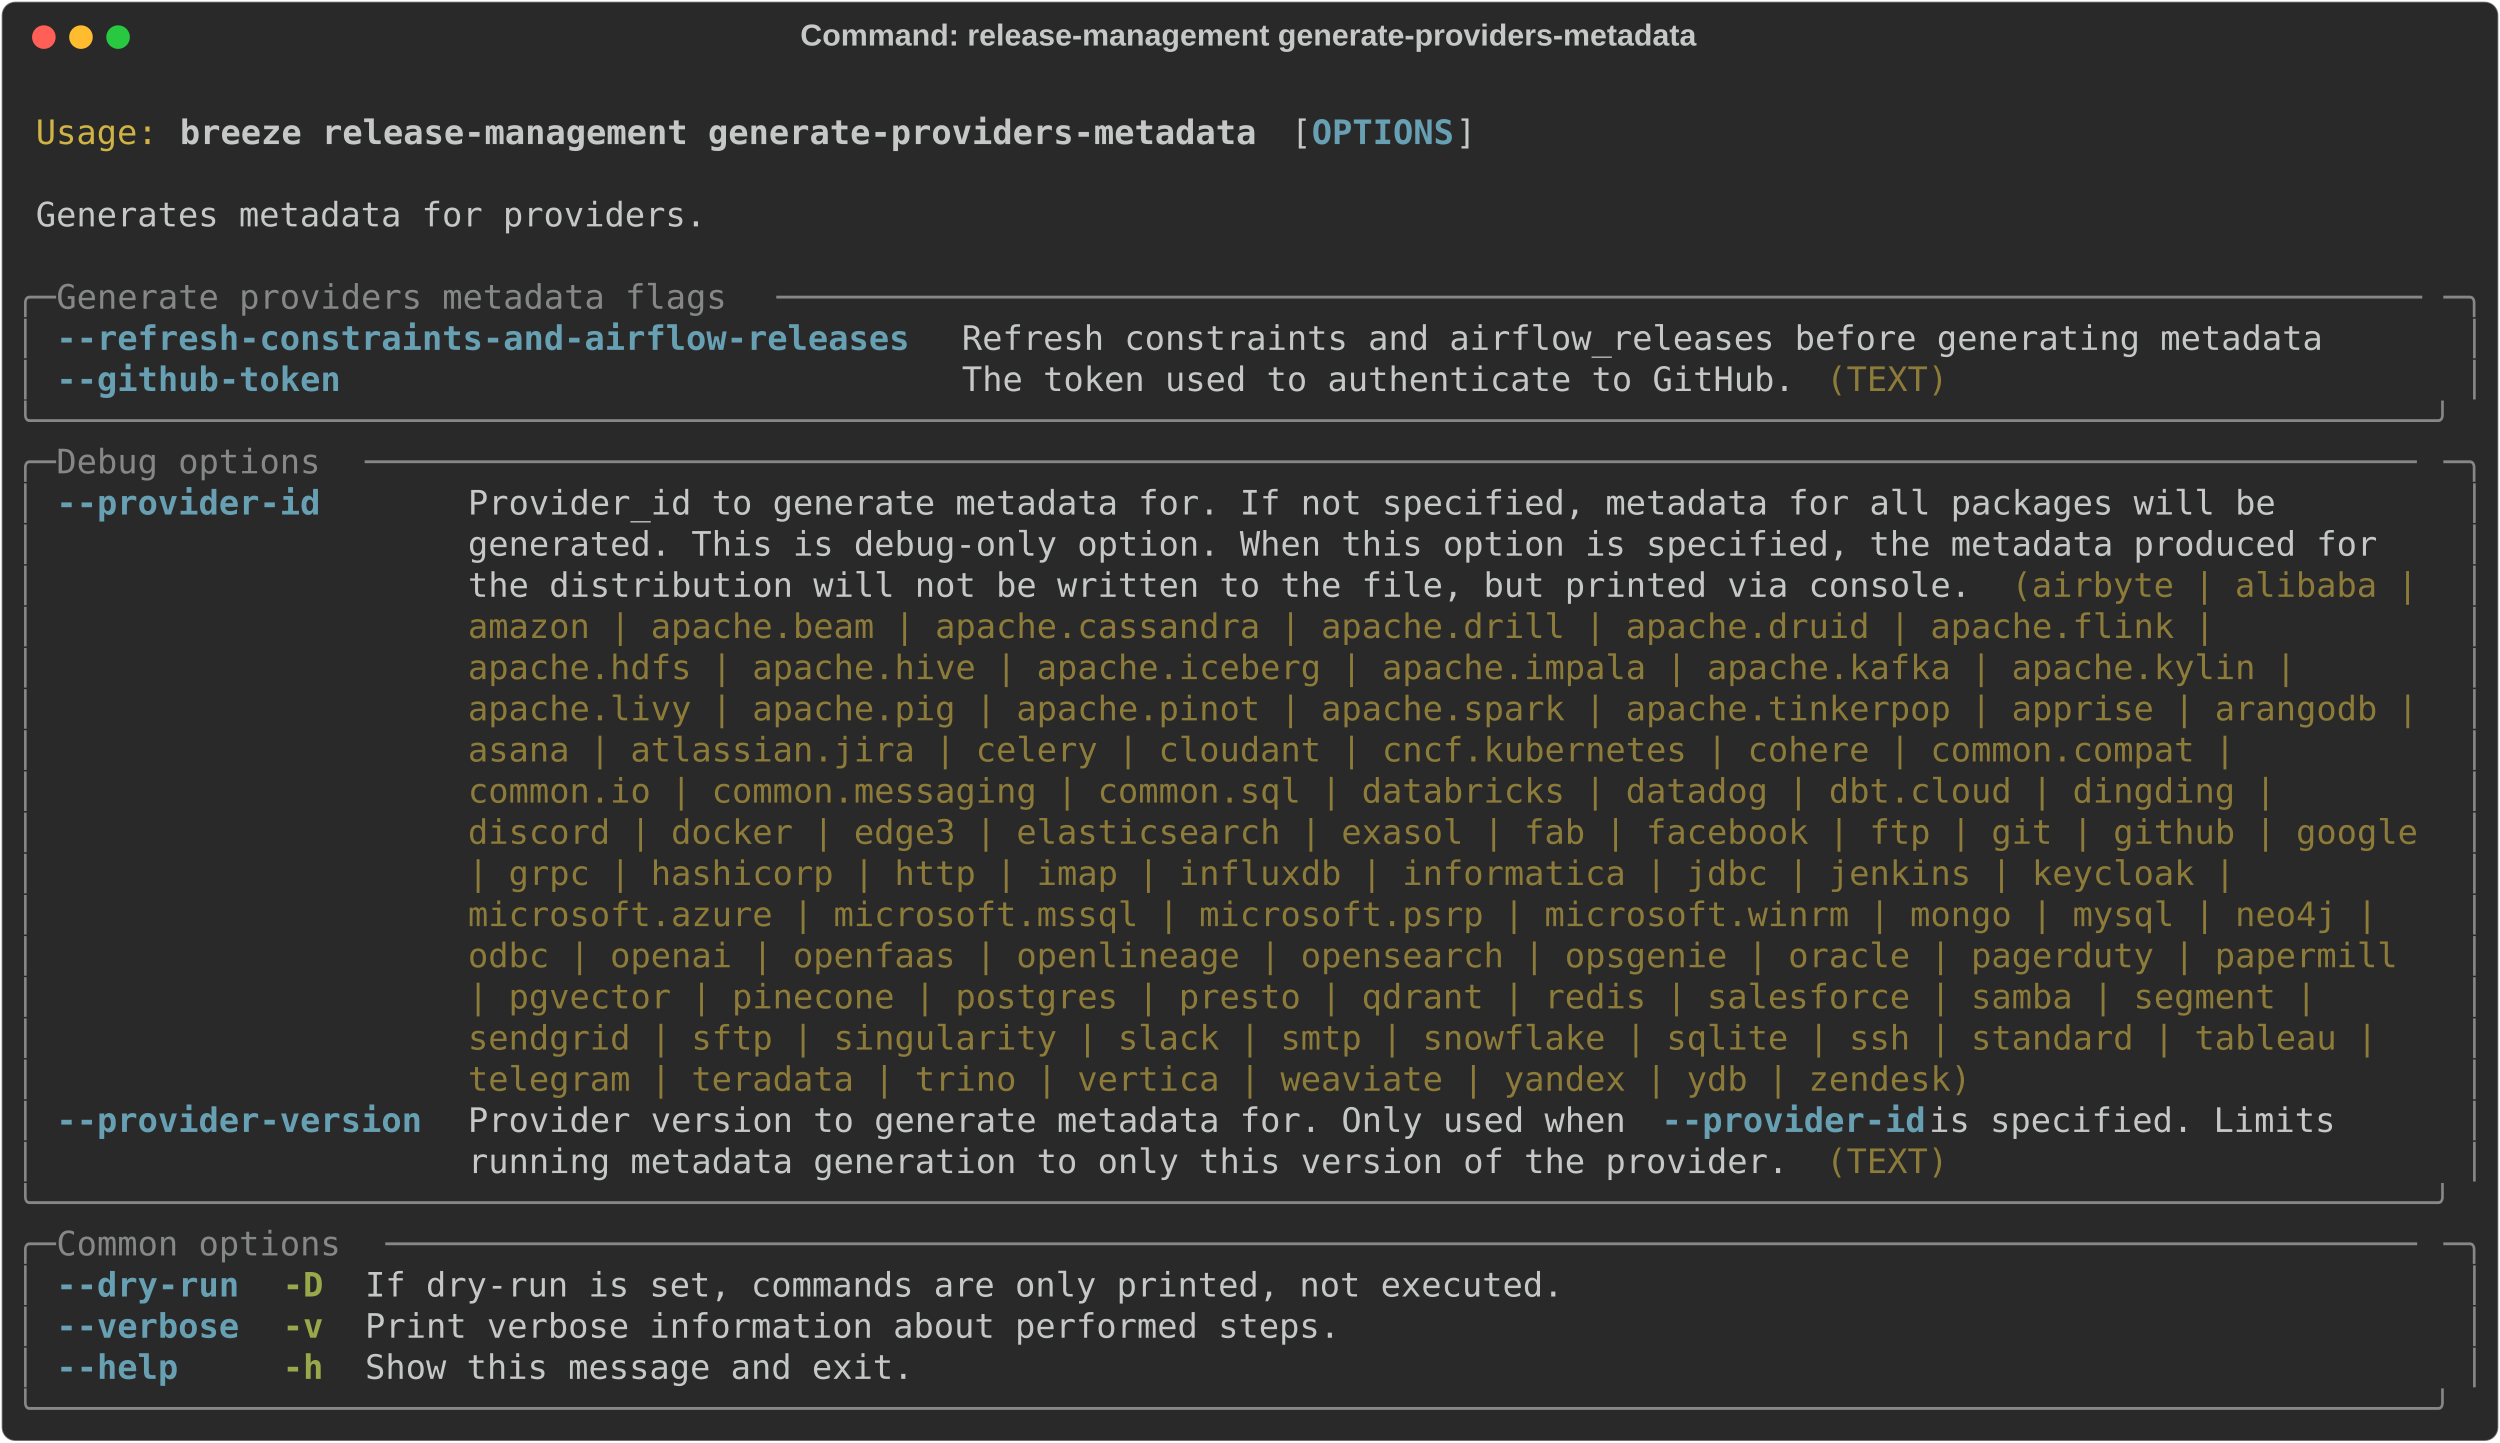
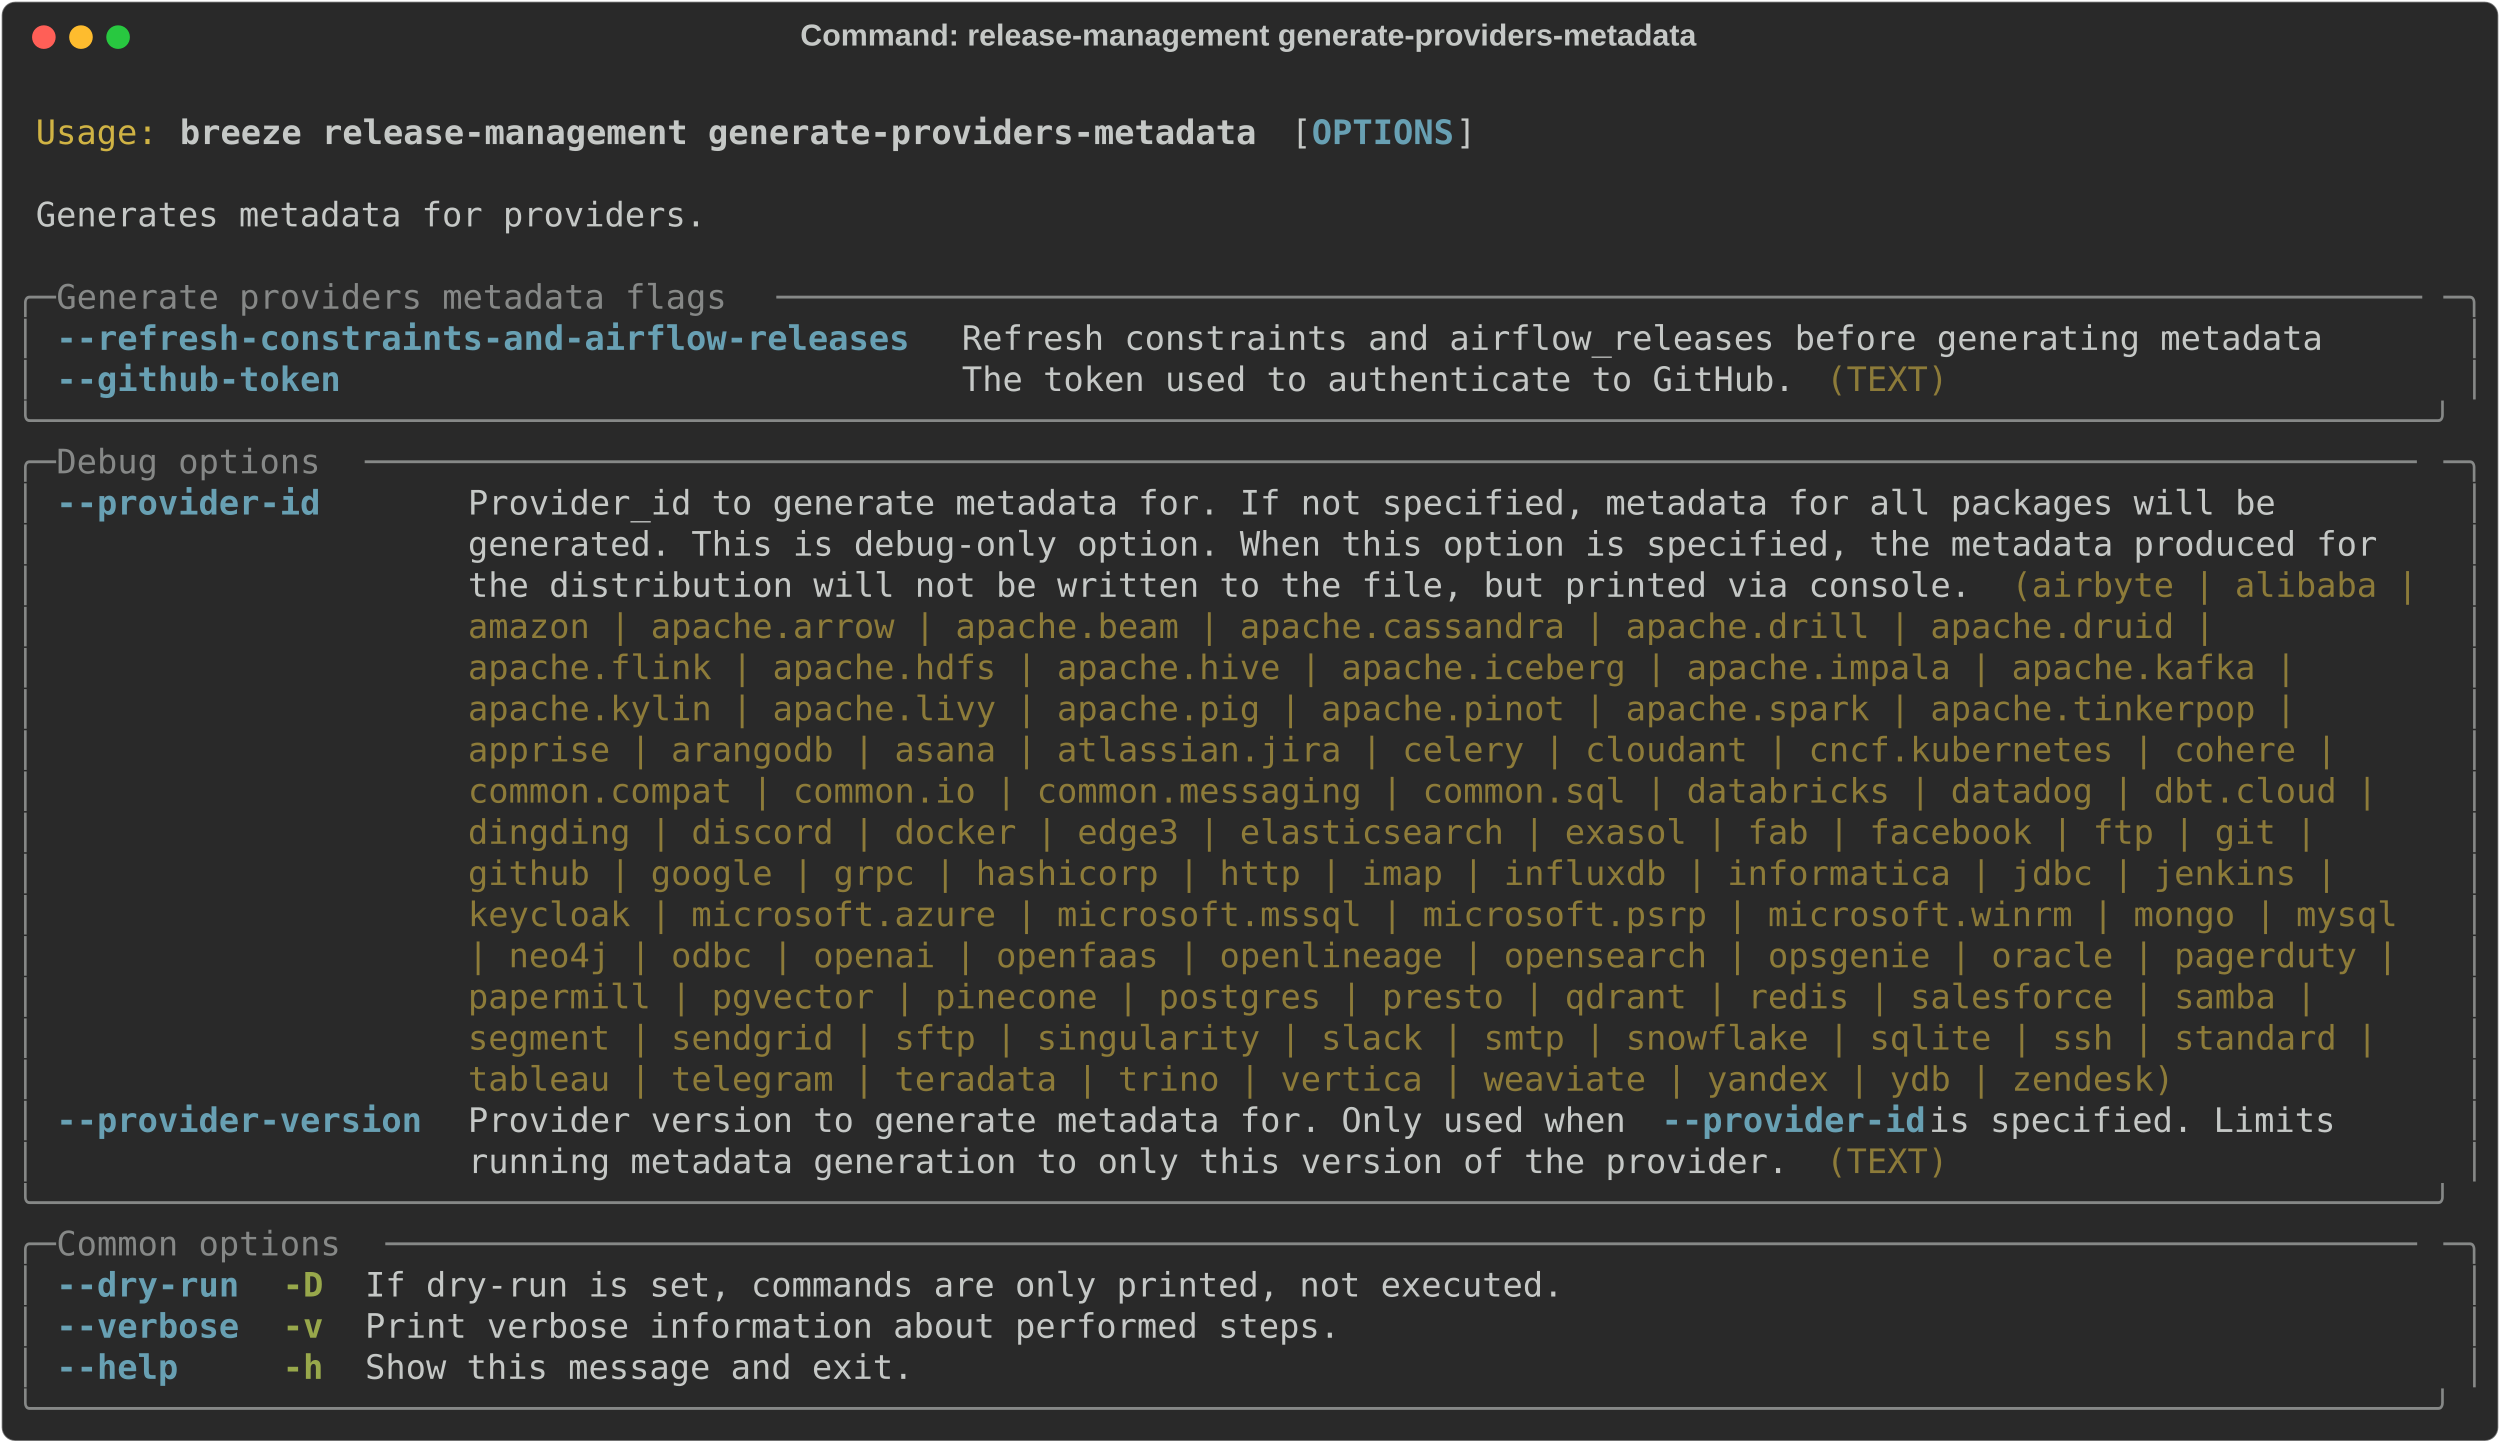
<svg xmlns="http://www.w3.org/2000/svg" class="rich-terminal" viewBox="0 0 1482 855.2">
  <style>

    @font-face {
        font-family: "Fira Code";
        src: local("FiraCode-Regular"),
                url("https://cdnjs.cloudflare.com/ajax/libs/firacode/6.2.0/woff2/FiraCode-Regular.woff2") format("woff2"),
                url("https://cdnjs.cloudflare.com/ajax/libs/firacode/6.2.0/woff/FiraCode-Regular.woff") format("woff");
        font-style: normal;
        font-weight: 400;
    }
    @font-face {
        font-family: "Fira Code";
        src: local("FiraCode-Bold"),
                url("https://cdnjs.cloudflare.com/ajax/libs/firacode/6.2.0/woff2/FiraCode-Bold.woff2") format("woff2"),
                url("https://cdnjs.cloudflare.com/ajax/libs/firacode/6.2.0/woff/FiraCode-Bold.woff") format("woff");
        font-style: bold;
        font-weight: 700;
    }

    .breeze-release-management-generate-providers-metadata-matrix {
        font-family: Fira Code, monospace;
        font-size: 20px;
        line-height: 24.4px;
        font-variant-east-asian: full-width;
    }

    .breeze-release-management-generate-providers-metadata-title {
        font-size: 18px;
        font-weight: bold;
        font-family: arial;
    }

    .breeze-release-management-generate-providers-metadata-r1 { fill: #c5c8c6 }
.breeze-release-management-generate-providers-metadata-r2 { fill: #d0b344 }
.breeze-release-management-generate-providers-metadata-r3 { fill: #c5c8c6;font-weight: bold }
.breeze-release-management-generate-providers-metadata-r4 { fill: #68a0b3;font-weight: bold }
.breeze-release-management-generate-providers-metadata-r5 { fill: #868887 }
.breeze-release-management-generate-providers-metadata-r6 { fill: #8d7b39 }
.breeze-release-management-generate-providers-metadata-r7 { fill: #98a84b;font-weight: bold }
    </style>
  <defs>
    <clipPath id="breeze-release-management-generate-providers-metadata-clip-terminal">
      <rect x="0" y="0" width="1463.0" height="804.2" />
    </clipPath>
    <clipPath id="breeze-release-management-generate-providers-metadata-line-0">
      <rect x="0" y="1.5" width="1464" height="24.65" />
    </clipPath>
    <clipPath id="breeze-release-management-generate-providers-metadata-line-1">
      <rect x="0" y="25.9" width="1464" height="24.65" />
    </clipPath>
    <clipPath id="breeze-release-management-generate-providers-metadata-line-2">
      <rect x="0" y="50.3" width="1464" height="24.65" />
    </clipPath>
    <clipPath id="breeze-release-management-generate-providers-metadata-line-3">
      <rect x="0" y="74.7" width="1464" height="24.65" />
    </clipPath>
    <clipPath id="breeze-release-management-generate-providers-metadata-line-4">
      <rect x="0" y="99.1" width="1464" height="24.65" />
    </clipPath>
    <clipPath id="breeze-release-management-generate-providers-metadata-line-5">
      <rect x="0" y="123.5" width="1464" height="24.65" />
    </clipPath>
    <clipPath id="breeze-release-management-generate-providers-metadata-line-6">
      <rect x="0" y="147.9" width="1464" height="24.65" />
    </clipPath>
    <clipPath id="breeze-release-management-generate-providers-metadata-line-7">
      <rect x="0" y="172.3" width="1464" height="24.65" />
    </clipPath>
    <clipPath id="breeze-release-management-generate-providers-metadata-line-8">
      <rect x="0" y="196.7" width="1464" height="24.65" />
    </clipPath>
    <clipPath id="breeze-release-management-generate-providers-metadata-line-9">
      <rect x="0" y="221.1" width="1464" height="24.65" />
    </clipPath>
    <clipPath id="breeze-release-management-generate-providers-metadata-line-10">
      <rect x="0" y="245.5" width="1464" height="24.65" />
    </clipPath>
    <clipPath id="breeze-release-management-generate-providers-metadata-line-11">
      <rect x="0" y="269.9" width="1464" height="24.65" />
    </clipPath>
    <clipPath id="breeze-release-management-generate-providers-metadata-line-12">
      <rect x="0" y="294.3" width="1464" height="24.65" />
    </clipPath>
    <clipPath id="breeze-release-management-generate-providers-metadata-line-13">
      <rect x="0" y="318.7" width="1464" height="24.65" />
    </clipPath>
    <clipPath id="breeze-release-management-generate-providers-metadata-line-14">
      <rect x="0" y="343.1" width="1464" height="24.65" />
    </clipPath>
    <clipPath id="breeze-release-management-generate-providers-metadata-line-15">
      <rect x="0" y="367.5" width="1464" height="24.65" />
    </clipPath>
    <clipPath id="breeze-release-management-generate-providers-metadata-line-16">
      <rect x="0" y="391.9" width="1464" height="24.65" />
    </clipPath>
    <clipPath id="breeze-release-management-generate-providers-metadata-line-17">
      <rect x="0" y="416.3" width="1464" height="24.65" />
    </clipPath>
    <clipPath id="breeze-release-management-generate-providers-metadata-line-18">
      <rect x="0" y="440.7" width="1464" height="24.65" />
    </clipPath>
    <clipPath id="breeze-release-management-generate-providers-metadata-line-19">
      <rect x="0" y="465.1" width="1464" height="24.65" />
    </clipPath>
    <clipPath id="breeze-release-management-generate-providers-metadata-line-20">
      <rect x="0" y="489.5" width="1464" height="24.65" />
    </clipPath>
    <clipPath id="breeze-release-management-generate-providers-metadata-line-21">
      <rect x="0" y="513.9" width="1464" height="24.65" />
    </clipPath>
    <clipPath id="breeze-release-management-generate-providers-metadata-line-22">
      <rect x="0" y="538.3" width="1464" height="24.65" />
    </clipPath>
    <clipPath id="breeze-release-management-generate-providers-metadata-line-23">
      <rect x="0" y="562.7" width="1464" height="24.65" />
    </clipPath>
    <clipPath id="breeze-release-management-generate-providers-metadata-line-24">
      <rect x="0" y="587.1" width="1464" height="24.65" />
    </clipPath>
    <clipPath id="breeze-release-management-generate-providers-metadata-line-25">
      <rect x="0" y="611.5" width="1464" height="24.65" />
    </clipPath>
    <clipPath id="breeze-release-management-generate-providers-metadata-line-26">
      <rect x="0" y="635.9" width="1464" height="24.65" />
    </clipPath>
    <clipPath id="breeze-release-management-generate-providers-metadata-line-27">
      <rect x="0" y="660.3" width="1464" height="24.65" />
    </clipPath>
    <clipPath id="breeze-release-management-generate-providers-metadata-line-28">
      <rect x="0" y="684.7" width="1464" height="24.65" />
    </clipPath>
    <clipPath id="breeze-release-management-generate-providers-metadata-line-29">
      <rect x="0" y="709.1" width="1464" height="24.65" />
    </clipPath>
    <clipPath id="breeze-release-management-generate-providers-metadata-line-30">
      <rect x="0" y="733.5" width="1464" height="24.65" />
    </clipPath>
    <clipPath id="breeze-release-management-generate-providers-metadata-line-31">
      <rect x="0" y="757.9" width="1464" height="24.65" />
    </clipPath>
  </defs>
  <rect fill="#292929" stroke="rgba(255,255,255,0.35)" stroke-width="1" x="1" y="1" width="1480" height="853.2" rx="8" />
  <text class="breeze-release-management-generate-providers-metadata-title" fill="#c5c8c6" text-anchor="middle" x="740" y="27">Command: release-management generate-providers-metadata</text>
  <g transform="translate(26,22)">
    <circle cx="0" cy="0" r="7" fill="#ff5f57" />
    <circle cx="22" cy="0" r="7" fill="#febc2e" />
    <circle cx="44" cy="0" r="7" fill="#28c840" />
  </g>
  <g transform="translate(9, 41)" clip-path="url(#breeze-release-management-generate-providers-metadata-clip-terminal)">
    <g class="breeze-release-management-generate-providers-metadata-matrix">
      <text class="breeze-release-management-generate-providers-metadata-r1" x="1464" y="20" textLength="12.2" clip-path="url(#breeze-release-management-generate-providers-metadata-line-0)">
</text>
      <text class="breeze-release-management-generate-providers-metadata-r2" x="12.2" y="44.4" textLength="73.2" clip-path="url(#breeze-release-management-generate-providers-metadata-line-1)">Usage:</text>
      <text class="breeze-release-management-generate-providers-metadata-r3" x="97.6" y="44.4" textLength="646.6" clip-path="url(#breeze-release-management-generate-providers-metadata-line-1)">breeze release-management generate-providers-metadata</text>
      <text class="breeze-release-management-generate-providers-metadata-r1" x="756.4" y="44.4" textLength="12.2" clip-path="url(#breeze-release-management-generate-providers-metadata-line-1)">[</text>
      <text class="breeze-release-management-generate-providers-metadata-r4" x="768.6" y="44.4" textLength="85.4" clip-path="url(#breeze-release-management-generate-providers-metadata-line-1)">OPTIONS</text>
      <text class="breeze-release-management-generate-providers-metadata-r1" x="854" y="44.4" textLength="12.2" clip-path="url(#breeze-release-management-generate-providers-metadata-line-1)">]</text>
      <text class="breeze-release-management-generate-providers-metadata-r1" x="1464" y="44.4" textLength="12.2" clip-path="url(#breeze-release-management-generate-providers-metadata-line-1)">
</text>
      <text class="breeze-release-management-generate-providers-metadata-r1" x="1464" y="68.8" textLength="12.2" clip-path="url(#breeze-release-management-generate-providers-metadata-line-2)">
</text>
      <text class="breeze-release-management-generate-providers-metadata-r1" x="12.2" y="93.2" textLength="402.6" clip-path="url(#breeze-release-management-generate-providers-metadata-line-3)">Generates metadata for providers.</text>
      <text class="breeze-release-management-generate-providers-metadata-r1" x="1464" y="93.2" textLength="12.2" clip-path="url(#breeze-release-management-generate-providers-metadata-line-3)">
</text>
      <text class="breeze-release-management-generate-providers-metadata-r1" x="1464" y="117.6" textLength="12.2" clip-path="url(#breeze-release-management-generate-providers-metadata-line-4)">
</text>
      <text class="breeze-release-management-generate-providers-metadata-r5" x="0" y="142" textLength="24.4" clip-path="url(#breeze-release-management-generate-providers-metadata-line-5)">╭─</text>
      <text class="breeze-release-management-generate-providers-metadata-r5" x="24.4" y="142" textLength="427" clip-path="url(#breeze-release-management-generate-providers-metadata-line-5)"> Generate providers metadata flags </text>
      <text class="breeze-release-management-generate-providers-metadata-r5" x="451.4" y="142" textLength="988.2" clip-path="url(#breeze-release-management-generate-providers-metadata-line-5)">─────────────────────────────────────────────────────────────────────────────────</text>
      <text class="breeze-release-management-generate-providers-metadata-r5" x="1439.6" y="142" textLength="24.4" clip-path="url(#breeze-release-management-generate-providers-metadata-line-5)">─╮</text>
      <text class="breeze-release-management-generate-providers-metadata-r1" x="1464" y="142" textLength="12.2" clip-path="url(#breeze-release-management-generate-providers-metadata-line-5)">
</text>
      <text class="breeze-release-management-generate-providers-metadata-r5" x="0" y="166.4" textLength="12.2" clip-path="url(#breeze-release-management-generate-providers-metadata-line-6)">│</text>
      <text class="breeze-release-management-generate-providers-metadata-r4" x="24.4" y="166.4" textLength="512.4" clip-path="url(#breeze-release-management-generate-providers-metadata-line-6)">--refresh-constraints-and-airflow-releases</text>
      <text class="breeze-release-management-generate-providers-metadata-r1" x="561.2" y="166.4" textLength="817.4" clip-path="url(#breeze-release-management-generate-providers-metadata-line-6)">Refresh constraints and airflow_releases before generating metadata</text>
      <text class="breeze-release-management-generate-providers-metadata-r5" x="1451.8" y="166.4" textLength="12.2" clip-path="url(#breeze-release-management-generate-providers-metadata-line-6)">│</text>
      <text class="breeze-release-management-generate-providers-metadata-r1" x="1464" y="166.4" textLength="12.2" clip-path="url(#breeze-release-management-generate-providers-metadata-line-6)">
</text>
      <text class="breeze-release-management-generate-providers-metadata-r5" x="0" y="190.8" textLength="12.2" clip-path="url(#breeze-release-management-generate-providers-metadata-line-7)">│</text>
      <text class="breeze-release-management-generate-providers-metadata-r4" x="24.4" y="190.8" textLength="512.4" clip-path="url(#breeze-release-management-generate-providers-metadata-line-7)">--github-token                            </text>
      <text class="breeze-release-management-generate-providers-metadata-r1" x="561.2" y="190.8" textLength="512.4" clip-path="url(#breeze-release-management-generate-providers-metadata-line-7)">The token used to authenticate to GitHub. </text>
      <text class="breeze-release-management-generate-providers-metadata-r6" x="1073.6" y="190.8" textLength="73.2" clip-path="url(#breeze-release-management-generate-providers-metadata-line-7)">(TEXT)</text>
      <text class="breeze-release-management-generate-providers-metadata-r5" x="1451.8" y="190.8" textLength="12.2" clip-path="url(#breeze-release-management-generate-providers-metadata-line-7)">│</text>
      <text class="breeze-release-management-generate-providers-metadata-r1" x="1464" y="190.8" textLength="12.2" clip-path="url(#breeze-release-management-generate-providers-metadata-line-7)">
</text>
      <text class="breeze-release-management-generate-providers-metadata-r5" x="0" y="215.2" textLength="1464" clip-path="url(#breeze-release-management-generate-providers-metadata-line-8)">╰──────────────────────────────────────────────────────────────────────────────────────────────────────────────────────╯</text>
      <text class="breeze-release-management-generate-providers-metadata-r1" x="1464" y="215.2" textLength="12.2" clip-path="url(#breeze-release-management-generate-providers-metadata-line-8)">
</text>
      <text class="breeze-release-management-generate-providers-metadata-r5" x="0" y="239.6" textLength="24.4" clip-path="url(#breeze-release-management-generate-providers-metadata-line-9)">╭─</text>
      <text class="breeze-release-management-generate-providers-metadata-r5" x="24.4" y="239.6" textLength="183" clip-path="url(#breeze-release-management-generate-providers-metadata-line-9)"> Debug options </text>
      <text class="breeze-release-management-generate-providers-metadata-r5" x="207.4" y="239.6" textLength="1232.2" clip-path="url(#breeze-release-management-generate-providers-metadata-line-9)">─────────────────────────────────────────────────────────────────────────────────────────────────────</text>
      <text class="breeze-release-management-generate-providers-metadata-r5" x="1439.6" y="239.6" textLength="24.4" clip-path="url(#breeze-release-management-generate-providers-metadata-line-9)">─╮</text>
      <text class="breeze-release-management-generate-providers-metadata-r1" x="1464" y="239.6" textLength="12.2" clip-path="url(#breeze-release-management-generate-providers-metadata-line-9)">
</text>
      <text class="breeze-release-management-generate-providers-metadata-r5" x="0" y="264" textLength="12.2" clip-path="url(#breeze-release-management-generate-providers-metadata-line-10)">│</text>
      <text class="breeze-release-management-generate-providers-metadata-r4" x="24.4" y="264" textLength="219.6" clip-path="url(#breeze-release-management-generate-providers-metadata-line-10)">--provider-id     </text>
      <text class="breeze-release-management-generate-providers-metadata-r1" x="268.4" y="264" textLength="1171.2" clip-path="url(#breeze-release-management-generate-providers-metadata-line-10)">Provider_id to generate metadata for. If not specified, metadata for all packages will be       </text>
      <text class="breeze-release-management-generate-providers-metadata-r5" x="1451.8" y="264" textLength="12.2" clip-path="url(#breeze-release-management-generate-providers-metadata-line-10)">│</text>
      <text class="breeze-release-management-generate-providers-metadata-r1" x="1464" y="264" textLength="12.2" clip-path="url(#breeze-release-management-generate-providers-metadata-line-10)">
</text>
      <text class="breeze-release-management-generate-providers-metadata-r5" x="0" y="288.4" textLength="12.2" clip-path="url(#breeze-release-management-generate-providers-metadata-line-11)">│</text>
      <text class="breeze-release-management-generate-providers-metadata-r1" x="268.4" y="288.4" textLength="1171.2" clip-path="url(#breeze-release-management-generate-providers-metadata-line-11)">generated. This is debug-only option. When this option is specified, the metadata produced for  </text>
      <text class="breeze-release-management-generate-providers-metadata-r5" x="1451.8" y="288.4" textLength="12.2" clip-path="url(#breeze-release-management-generate-providers-metadata-line-11)">│</text>
      <text class="breeze-release-management-generate-providers-metadata-r1" x="1464" y="288.4" textLength="12.2" clip-path="url(#breeze-release-management-generate-providers-metadata-line-11)">
</text>
      <text class="breeze-release-management-generate-providers-metadata-r5" x="0" y="312.8" textLength="12.2" clip-path="url(#breeze-release-management-generate-providers-metadata-line-12)">│</text>
      <text class="breeze-release-management-generate-providers-metadata-r1" x="268.4" y="312.8" textLength="915" clip-path="url(#breeze-release-management-generate-providers-metadata-line-12)">the distribution will not be written to the file, but printed via console. </text>
      <text class="breeze-release-management-generate-providers-metadata-r6" x="1183.4" y="312.8" textLength="256.2" clip-path="url(#breeze-release-management-generate-providers-metadata-line-12)">(airbyte | alibaba | </text>
      <text class="breeze-release-management-generate-providers-metadata-r5" x="1451.8" y="312.8" textLength="12.2" clip-path="url(#breeze-release-management-generate-providers-metadata-line-12)">│</text>
      <text class="breeze-release-management-generate-providers-metadata-r1" x="1464" y="312.8" textLength="12.2" clip-path="url(#breeze-release-management-generate-providers-metadata-line-12)">
</text>
      <text class="breeze-release-management-generate-providers-metadata-r5" x="0" y="337.2" textLength="12.2" clip-path="url(#breeze-release-management-generate-providers-metadata-line-13)">│</text>
-       <text class="breeze-release-management-generate-providers-metadata-r6" x="268.4" y="337.2" textLength="1061.4" clip-path="url(#breeze-release-management-generate-providers-metadata-line-13)">amazon | apache.beam | apache.cassandra | apache.drill | apache.druid | apache.flink | </text>
+       <text class="breeze-release-management-generate-providers-metadata-r6" x="268.4" y="337.2" textLength="1061.4" clip-path="url(#breeze-release-management-generate-providers-metadata-line-13)">amazon | apache.arrow | apache.beam | apache.cassandra | apache.drill | apache.druid | </text>
      <text class="breeze-release-management-generate-providers-metadata-r5" x="1451.8" y="337.2" textLength="12.2" clip-path="url(#breeze-release-management-generate-providers-metadata-line-13)">│</text>
      <text class="breeze-release-management-generate-providers-metadata-r1" x="1464" y="337.2" textLength="12.2" clip-path="url(#breeze-release-management-generate-providers-metadata-line-13)">
</text>
      <text class="breeze-release-management-generate-providers-metadata-r5" x="0" y="361.6" textLength="12.2" clip-path="url(#breeze-release-management-generate-providers-metadata-line-14)">│</text>
-       <text class="breeze-release-management-generate-providers-metadata-r6" x="268.4" y="361.6" textLength="1110.2" clip-path="url(#breeze-release-management-generate-providers-metadata-line-14)">apache.hdfs | apache.hive | apache.iceberg | apache.impala | apache.kafka | apache.kylin | </text>
+       <text class="breeze-release-management-generate-providers-metadata-r6" x="268.4" y="361.6" textLength="1110.2" clip-path="url(#breeze-release-management-generate-providers-metadata-line-14)">apache.flink | apache.hdfs | apache.hive | apache.iceberg | apache.impala | apache.kafka | </text>
      <text class="breeze-release-management-generate-providers-metadata-r5" x="1451.8" y="361.6" textLength="12.2" clip-path="url(#breeze-release-management-generate-providers-metadata-line-14)">│</text>
      <text class="breeze-release-management-generate-providers-metadata-r1" x="1464" y="361.6" textLength="12.2" clip-path="url(#breeze-release-management-generate-providers-metadata-line-14)">
</text>
      <text class="breeze-release-management-generate-providers-metadata-r5" x="0" y="386" textLength="12.2" clip-path="url(#breeze-release-management-generate-providers-metadata-line-15)">│</text>
-       <text class="breeze-release-management-generate-providers-metadata-r6" x="268.4" y="386" textLength="1171.2" clip-path="url(#breeze-release-management-generate-providers-metadata-line-15)">apache.livy | apache.pig | apache.pinot | apache.spark | apache.tinkerpop | apprise | arangodb |</text>
+       <text class="breeze-release-management-generate-providers-metadata-r6" x="268.4" y="386" textLength="1110.2" clip-path="url(#breeze-release-management-generate-providers-metadata-line-15)">apache.kylin | apache.livy | apache.pig | apache.pinot | apache.spark | apache.tinkerpop | </text>
      <text class="breeze-release-management-generate-providers-metadata-r5" x="1451.8" y="386" textLength="12.2" clip-path="url(#breeze-release-management-generate-providers-metadata-line-15)">│</text>
      <text class="breeze-release-management-generate-providers-metadata-r1" x="1464" y="386" textLength="12.2" clip-path="url(#breeze-release-management-generate-providers-metadata-line-15)">
</text>
      <text class="breeze-release-management-generate-providers-metadata-r5" x="0" y="410.4" textLength="12.2" clip-path="url(#breeze-release-management-generate-providers-metadata-line-16)">│</text>
-       <text class="breeze-release-management-generate-providers-metadata-r6" x="268.4" y="410.4" textLength="1073.6" clip-path="url(#breeze-release-management-generate-providers-metadata-line-16)">asana | atlassian.jira | celery | cloudant | cncf.kubernetes | cohere | common.compat | </text>
+       <text class="breeze-release-management-generate-providers-metadata-r6" x="268.4" y="410.4" textLength="1134.6" clip-path="url(#breeze-release-management-generate-providers-metadata-line-16)">apprise | arangodb | asana | atlassian.jira | celery | cloudant | cncf.kubernetes | cohere | </text>
      <text class="breeze-release-management-generate-providers-metadata-r5" x="1451.8" y="410.4" textLength="12.2" clip-path="url(#breeze-release-management-generate-providers-metadata-line-16)">│</text>
      <text class="breeze-release-management-generate-providers-metadata-r1" x="1464" y="410.4" textLength="12.2" clip-path="url(#breeze-release-management-generate-providers-metadata-line-16)">
</text>
      <text class="breeze-release-management-generate-providers-metadata-r5" x="0" y="434.8" textLength="12.2" clip-path="url(#breeze-release-management-generate-providers-metadata-line-17)">│</text>
-       <text class="breeze-release-management-generate-providers-metadata-r6" x="268.4" y="434.8" textLength="1098" clip-path="url(#breeze-release-management-generate-providers-metadata-line-17)">common.io | common.messaging | common.sql | databricks | datadog | dbt.cloud | dingding | </text>
+       <text class="breeze-release-management-generate-providers-metadata-r6" x="268.4" y="434.8" textLength="1159" clip-path="url(#breeze-release-management-generate-providers-metadata-line-17)">common.compat | common.io | common.messaging | common.sql | databricks | datadog | dbt.cloud | </text>
      <text class="breeze-release-management-generate-providers-metadata-r5" x="1451.8" y="434.8" textLength="12.2" clip-path="url(#breeze-release-management-generate-providers-metadata-line-17)">│</text>
      <text class="breeze-release-management-generate-providers-metadata-r1" x="1464" y="434.8" textLength="12.2" clip-path="url(#breeze-release-management-generate-providers-metadata-line-17)">
</text>
      <text class="breeze-release-management-generate-providers-metadata-r5" x="0" y="459.2" textLength="12.2" clip-path="url(#breeze-release-management-generate-providers-metadata-line-18)">│</text>
-       <text class="breeze-release-management-generate-providers-metadata-r6" x="268.4" y="459.2" textLength="1171.2" clip-path="url(#breeze-release-management-generate-providers-metadata-line-18)">discord | docker | edge3 | elasticsearch | exasol | fab | facebook | ftp | git | github | google</text>
+       <text class="breeze-release-management-generate-providers-metadata-r6" x="268.4" y="459.2" textLength="1122.4" clip-path="url(#breeze-release-management-generate-providers-metadata-line-18)">dingding | discord | docker | edge3 | elasticsearch | exasol | fab | facebook | ftp | git | </text>
      <text class="breeze-release-management-generate-providers-metadata-r5" x="1451.8" y="459.2" textLength="12.2" clip-path="url(#breeze-release-management-generate-providers-metadata-line-18)">│</text>
      <text class="breeze-release-management-generate-providers-metadata-r1" x="1464" y="459.2" textLength="12.2" clip-path="url(#breeze-release-management-generate-providers-metadata-line-18)">
</text>
      <text class="breeze-release-management-generate-providers-metadata-r5" x="0" y="483.6" textLength="12.2" clip-path="url(#breeze-release-management-generate-providers-metadata-line-19)">│</text>
-       <text class="breeze-release-management-generate-providers-metadata-r6" x="268.4" y="483.6" textLength="1073.6" clip-path="url(#breeze-release-management-generate-providers-metadata-line-19)">| grpc | hashicorp | http | imap | influxdb | informatica | jdbc | jenkins | keycloak | </text>
+       <text class="breeze-release-management-generate-providers-metadata-r6" x="268.4" y="483.6" textLength="1134.6" clip-path="url(#breeze-release-management-generate-providers-metadata-line-19)">github | google | grpc | hashicorp | http | imap | influxdb | informatica | jdbc | jenkins | </text>
      <text class="breeze-release-management-generate-providers-metadata-r5" x="1451.8" y="483.6" textLength="12.2" clip-path="url(#breeze-release-management-generate-providers-metadata-line-19)">│</text>
      <text class="breeze-release-management-generate-providers-metadata-r1" x="1464" y="483.6" textLength="12.2" clip-path="url(#breeze-release-management-generate-providers-metadata-line-19)">
</text>
      <text class="breeze-release-management-generate-providers-metadata-r5" x="0" y="508" textLength="12.2" clip-path="url(#breeze-release-management-generate-providers-metadata-line-20)">│</text>
-       <text class="breeze-release-management-generate-providers-metadata-r6" x="268.4" y="508" textLength="1159" clip-path="url(#breeze-release-management-generate-providers-metadata-line-20)">microsoft.azure | microsoft.mssql | microsoft.psrp | microsoft.winrm | mongo | mysql | neo4j | </text>
+       <text class="breeze-release-management-generate-providers-metadata-r6" x="268.4" y="508" textLength="1171.2" clip-path="url(#breeze-release-management-generate-providers-metadata-line-20)">keycloak | microsoft.azure | microsoft.mssql | microsoft.psrp | microsoft.winrm | mongo | mysql </text>
      <text class="breeze-release-management-generate-providers-metadata-r5" x="1451.8" y="508" textLength="12.2" clip-path="url(#breeze-release-management-generate-providers-metadata-line-20)">│</text>
      <text class="breeze-release-management-generate-providers-metadata-r1" x="1464" y="508" textLength="12.2" clip-path="url(#breeze-release-management-generate-providers-metadata-line-20)">
</text>
      <text class="breeze-release-management-generate-providers-metadata-r5" x="0" y="532.4" textLength="12.2" clip-path="url(#breeze-release-management-generate-providers-metadata-line-21)">│</text>
-       <text class="breeze-release-management-generate-providers-metadata-r6" x="268.4" y="532.4" textLength="1171.2" clip-path="url(#breeze-release-management-generate-providers-metadata-line-21)">odbc | openai | openfaas | openlineage | opensearch | opsgenie | oracle | pagerduty | papermill </text>
+       <text class="breeze-release-management-generate-providers-metadata-r6" x="268.4" y="532.4" textLength="1171.2" clip-path="url(#breeze-release-management-generate-providers-metadata-line-21)">| neo4j | odbc | openai | openfaas | openlineage | opensearch | opsgenie | oracle | pagerduty | </text>
      <text class="breeze-release-management-generate-providers-metadata-r5" x="1451.8" y="532.4" textLength="12.2" clip-path="url(#breeze-release-management-generate-providers-metadata-line-21)">│</text>
      <text class="breeze-release-management-generate-providers-metadata-r1" x="1464" y="532.4" textLength="12.2" clip-path="url(#breeze-release-management-generate-providers-metadata-line-21)">
</text>
      <text class="breeze-release-management-generate-providers-metadata-r5" x="0" y="556.8" textLength="12.2" clip-path="url(#breeze-release-management-generate-providers-metadata-line-22)">│</text>
-       <text class="breeze-release-management-generate-providers-metadata-r6" x="268.4" y="556.8" textLength="1122.4" clip-path="url(#breeze-release-management-generate-providers-metadata-line-22)">| pgvector | pinecone | postgres | presto | qdrant | redis | salesforce | samba | segment | </text>
+       <text class="breeze-release-management-generate-providers-metadata-r6" x="268.4" y="556.8" textLength="1122.4" clip-path="url(#breeze-release-management-generate-providers-metadata-line-22)">papermill | pgvector | pinecone | postgres | presto | qdrant | redis | salesforce | samba | </text>
      <text class="breeze-release-management-generate-providers-metadata-r5" x="1451.8" y="556.8" textLength="12.2" clip-path="url(#breeze-release-management-generate-providers-metadata-line-22)">│</text>
      <text class="breeze-release-management-generate-providers-metadata-r1" x="1464" y="556.8" textLength="12.2" clip-path="url(#breeze-release-management-generate-providers-metadata-line-22)">
</text>
      <text class="breeze-release-management-generate-providers-metadata-r5" x="0" y="581.2" textLength="12.2" clip-path="url(#breeze-release-management-generate-providers-metadata-line-23)">│</text>
-       <text class="breeze-release-management-generate-providers-metadata-r6" x="268.4" y="581.2" textLength="1159" clip-path="url(#breeze-release-management-generate-providers-metadata-line-23)">sendgrid | sftp | singularity | slack | smtp | snowflake | sqlite | ssh | standard | tableau | </text>
+       <text class="breeze-release-management-generate-providers-metadata-r6" x="268.4" y="581.2" textLength="1159" clip-path="url(#breeze-release-management-generate-providers-metadata-line-23)">segment | sendgrid | sftp | singularity | slack | smtp | snowflake | sqlite | ssh | standard | </text>
      <text class="breeze-release-management-generate-providers-metadata-r5" x="1451.8" y="581.2" textLength="12.2" clip-path="url(#breeze-release-management-generate-providers-metadata-line-23)">│</text>
      <text class="breeze-release-management-generate-providers-metadata-r1" x="1464" y="581.2" textLength="12.2" clip-path="url(#breeze-release-management-generate-providers-metadata-line-23)">
</text>
      <text class="breeze-release-management-generate-providers-metadata-r5" x="0" y="605.6" textLength="12.2" clip-path="url(#breeze-release-management-generate-providers-metadata-line-24)">│</text>
-       <text class="breeze-release-management-generate-providers-metadata-r6" x="268.4" y="605.6" textLength="902.8" clip-path="url(#breeze-release-management-generate-providers-metadata-line-24)">telegram | teradata | trino | vertica | weaviate | yandex | ydb | zendesk)</text>
+       <text class="breeze-release-management-generate-providers-metadata-r6" x="268.4" y="605.6" textLength="1024.8" clip-path="url(#breeze-release-management-generate-providers-metadata-line-24)">tableau | telegram | teradata | trino | vertica | weaviate | yandex | ydb | zendesk)</text>
      <text class="breeze-release-management-generate-providers-metadata-r5" x="1451.8" y="605.6" textLength="12.2" clip-path="url(#breeze-release-management-generate-providers-metadata-line-24)">│</text>
      <text class="breeze-release-management-generate-providers-metadata-r1" x="1464" y="605.6" textLength="12.2" clip-path="url(#breeze-release-management-generate-providers-metadata-line-24)">
</text>
      <text class="breeze-release-management-generate-providers-metadata-r5" x="0" y="630" textLength="12.2" clip-path="url(#breeze-release-management-generate-providers-metadata-line-25)">│</text>
      <text class="breeze-release-management-generate-providers-metadata-r4" x="24.4" y="630" textLength="219.6" clip-path="url(#breeze-release-management-generate-providers-metadata-line-25)">--provider-version</text>
      <text class="breeze-release-management-generate-providers-metadata-r1" x="268.4" y="630" textLength="707.6" clip-path="url(#breeze-release-management-generate-providers-metadata-line-25)">Provider version to generate metadata for. Only used when </text>
      <text class="breeze-release-management-generate-providers-metadata-r4" x="976" y="630" textLength="158.6" clip-path="url(#breeze-release-management-generate-providers-metadata-line-25)">--provider-id</text>
      <text class="breeze-release-management-generate-providers-metadata-r1" x="1134.6" y="630" textLength="305" clip-path="url(#breeze-release-management-generate-providers-metadata-line-25)"> is specified. Limits    </text>
      <text class="breeze-release-management-generate-providers-metadata-r5" x="1451.8" y="630" textLength="12.2" clip-path="url(#breeze-release-management-generate-providers-metadata-line-25)">│</text>
      <text class="breeze-release-management-generate-providers-metadata-r1" x="1464" y="630" textLength="12.2" clip-path="url(#breeze-release-management-generate-providers-metadata-line-25)">
</text>
      <text class="breeze-release-management-generate-providers-metadata-r5" x="0" y="654.4" textLength="12.2" clip-path="url(#breeze-release-management-generate-providers-metadata-line-26)">│</text>
      <text class="breeze-release-management-generate-providers-metadata-r1" x="268.4" y="654.4" textLength="805.2" clip-path="url(#breeze-release-management-generate-providers-metadata-line-26)">running metadata generation to only this version of the provider. </text>
      <text class="breeze-release-management-generate-providers-metadata-r6" x="1073.6" y="654.4" textLength="73.2" clip-path="url(#breeze-release-management-generate-providers-metadata-line-26)">(TEXT)</text>
      <text class="breeze-release-management-generate-providers-metadata-r5" x="1451.8" y="654.4" textLength="12.2" clip-path="url(#breeze-release-management-generate-providers-metadata-line-26)">│</text>
      <text class="breeze-release-management-generate-providers-metadata-r1" x="1464" y="654.4" textLength="12.2" clip-path="url(#breeze-release-management-generate-providers-metadata-line-26)">
</text>
      <text class="breeze-release-management-generate-providers-metadata-r5" x="0" y="678.8" textLength="1464" clip-path="url(#breeze-release-management-generate-providers-metadata-line-27)">╰──────────────────────────────────────────────────────────────────────────────────────────────────────────────────────╯</text>
      <text class="breeze-release-management-generate-providers-metadata-r1" x="1464" y="678.8" textLength="12.2" clip-path="url(#breeze-release-management-generate-providers-metadata-line-27)">
</text>
      <text class="breeze-release-management-generate-providers-metadata-r5" x="0" y="703.2" textLength="24.4" clip-path="url(#breeze-release-management-generate-providers-metadata-line-28)">╭─</text>
      <text class="breeze-release-management-generate-providers-metadata-r5" x="24.4" y="703.2" textLength="195.2" clip-path="url(#breeze-release-management-generate-providers-metadata-line-28)"> Common options </text>
      <text class="breeze-release-management-generate-providers-metadata-r5" x="219.6" y="703.2" textLength="1220" clip-path="url(#breeze-release-management-generate-providers-metadata-line-28)">────────────────────────────────────────────────────────────────────────────────────────────────────</text>
      <text class="breeze-release-management-generate-providers-metadata-r5" x="1439.6" y="703.2" textLength="24.4" clip-path="url(#breeze-release-management-generate-providers-metadata-line-28)">─╮</text>
      <text class="breeze-release-management-generate-providers-metadata-r1" x="1464" y="703.2" textLength="12.2" clip-path="url(#breeze-release-management-generate-providers-metadata-line-28)">
</text>
      <text class="breeze-release-management-generate-providers-metadata-r5" x="0" y="727.6" textLength="12.2" clip-path="url(#breeze-release-management-generate-providers-metadata-line-29)">│</text>
      <text class="breeze-release-management-generate-providers-metadata-r4" x="24.4" y="727.6" textLength="109.8" clip-path="url(#breeze-release-management-generate-providers-metadata-line-29)">--dry-run</text>
      <text class="breeze-release-management-generate-providers-metadata-r7" x="158.6" y="727.6" textLength="24.4" clip-path="url(#breeze-release-management-generate-providers-metadata-line-29)">-D</text>
      <text class="breeze-release-management-generate-providers-metadata-r1" x="207.4" y="727.6" textLength="719.8" clip-path="url(#breeze-release-management-generate-providers-metadata-line-29)">If dry-run is set, commands are only printed, not executed.</text>
      <text class="breeze-release-management-generate-providers-metadata-r5" x="1451.8" y="727.6" textLength="12.2" clip-path="url(#breeze-release-management-generate-providers-metadata-line-29)">│</text>
      <text class="breeze-release-management-generate-providers-metadata-r1" x="1464" y="727.6" textLength="12.2" clip-path="url(#breeze-release-management-generate-providers-metadata-line-29)">
</text>
      <text class="breeze-release-management-generate-providers-metadata-r5" x="0" y="752" textLength="12.2" clip-path="url(#breeze-release-management-generate-providers-metadata-line-30)">│</text>
      <text class="breeze-release-management-generate-providers-metadata-r4" x="24.4" y="752" textLength="109.8" clip-path="url(#breeze-release-management-generate-providers-metadata-line-30)">--verbose</text>
      <text class="breeze-release-management-generate-providers-metadata-r7" x="158.6" y="752" textLength="24.4" clip-path="url(#breeze-release-management-generate-providers-metadata-line-30)">-v</text>
      <text class="breeze-release-management-generate-providers-metadata-r1" x="207.4" y="752" textLength="585.6" clip-path="url(#breeze-release-management-generate-providers-metadata-line-30)">Print verbose information about performed steps.</text>
      <text class="breeze-release-management-generate-providers-metadata-r5" x="1451.8" y="752" textLength="12.2" clip-path="url(#breeze-release-management-generate-providers-metadata-line-30)">│</text>
      <text class="breeze-release-management-generate-providers-metadata-r1" x="1464" y="752" textLength="12.2" clip-path="url(#breeze-release-management-generate-providers-metadata-line-30)">
</text>
      <text class="breeze-release-management-generate-providers-metadata-r5" x="0" y="776.4" textLength="12.2" clip-path="url(#breeze-release-management-generate-providers-metadata-line-31)">│</text>
      <text class="breeze-release-management-generate-providers-metadata-r4" x="24.4" y="776.4" textLength="109.8" clip-path="url(#breeze-release-management-generate-providers-metadata-line-31)">--help   </text>
      <text class="breeze-release-management-generate-providers-metadata-r7" x="158.6" y="776.4" textLength="24.4" clip-path="url(#breeze-release-management-generate-providers-metadata-line-31)">-h</text>
      <text class="breeze-release-management-generate-providers-metadata-r1" x="207.4" y="776.4" textLength="329.4" clip-path="url(#breeze-release-management-generate-providers-metadata-line-31)">Show this message and exit.</text>
      <text class="breeze-release-management-generate-providers-metadata-r5" x="1451.8" y="776.4" textLength="12.2" clip-path="url(#breeze-release-management-generate-providers-metadata-line-31)">│</text>
      <text class="breeze-release-management-generate-providers-metadata-r1" x="1464" y="776.4" textLength="12.2" clip-path="url(#breeze-release-management-generate-providers-metadata-line-31)">
</text>
      <text class="breeze-release-management-generate-providers-metadata-r5" x="0" y="800.8" textLength="1464" clip-path="url(#breeze-release-management-generate-providers-metadata-line-32)">╰──────────────────────────────────────────────────────────────────────────────────────────────────────────────────────╯</text>
      <text class="breeze-release-management-generate-providers-metadata-r1" x="1464" y="800.8" textLength="12.2" clip-path="url(#breeze-release-management-generate-providers-metadata-line-32)">
</text>
    </g>
  </g>
</svg>
